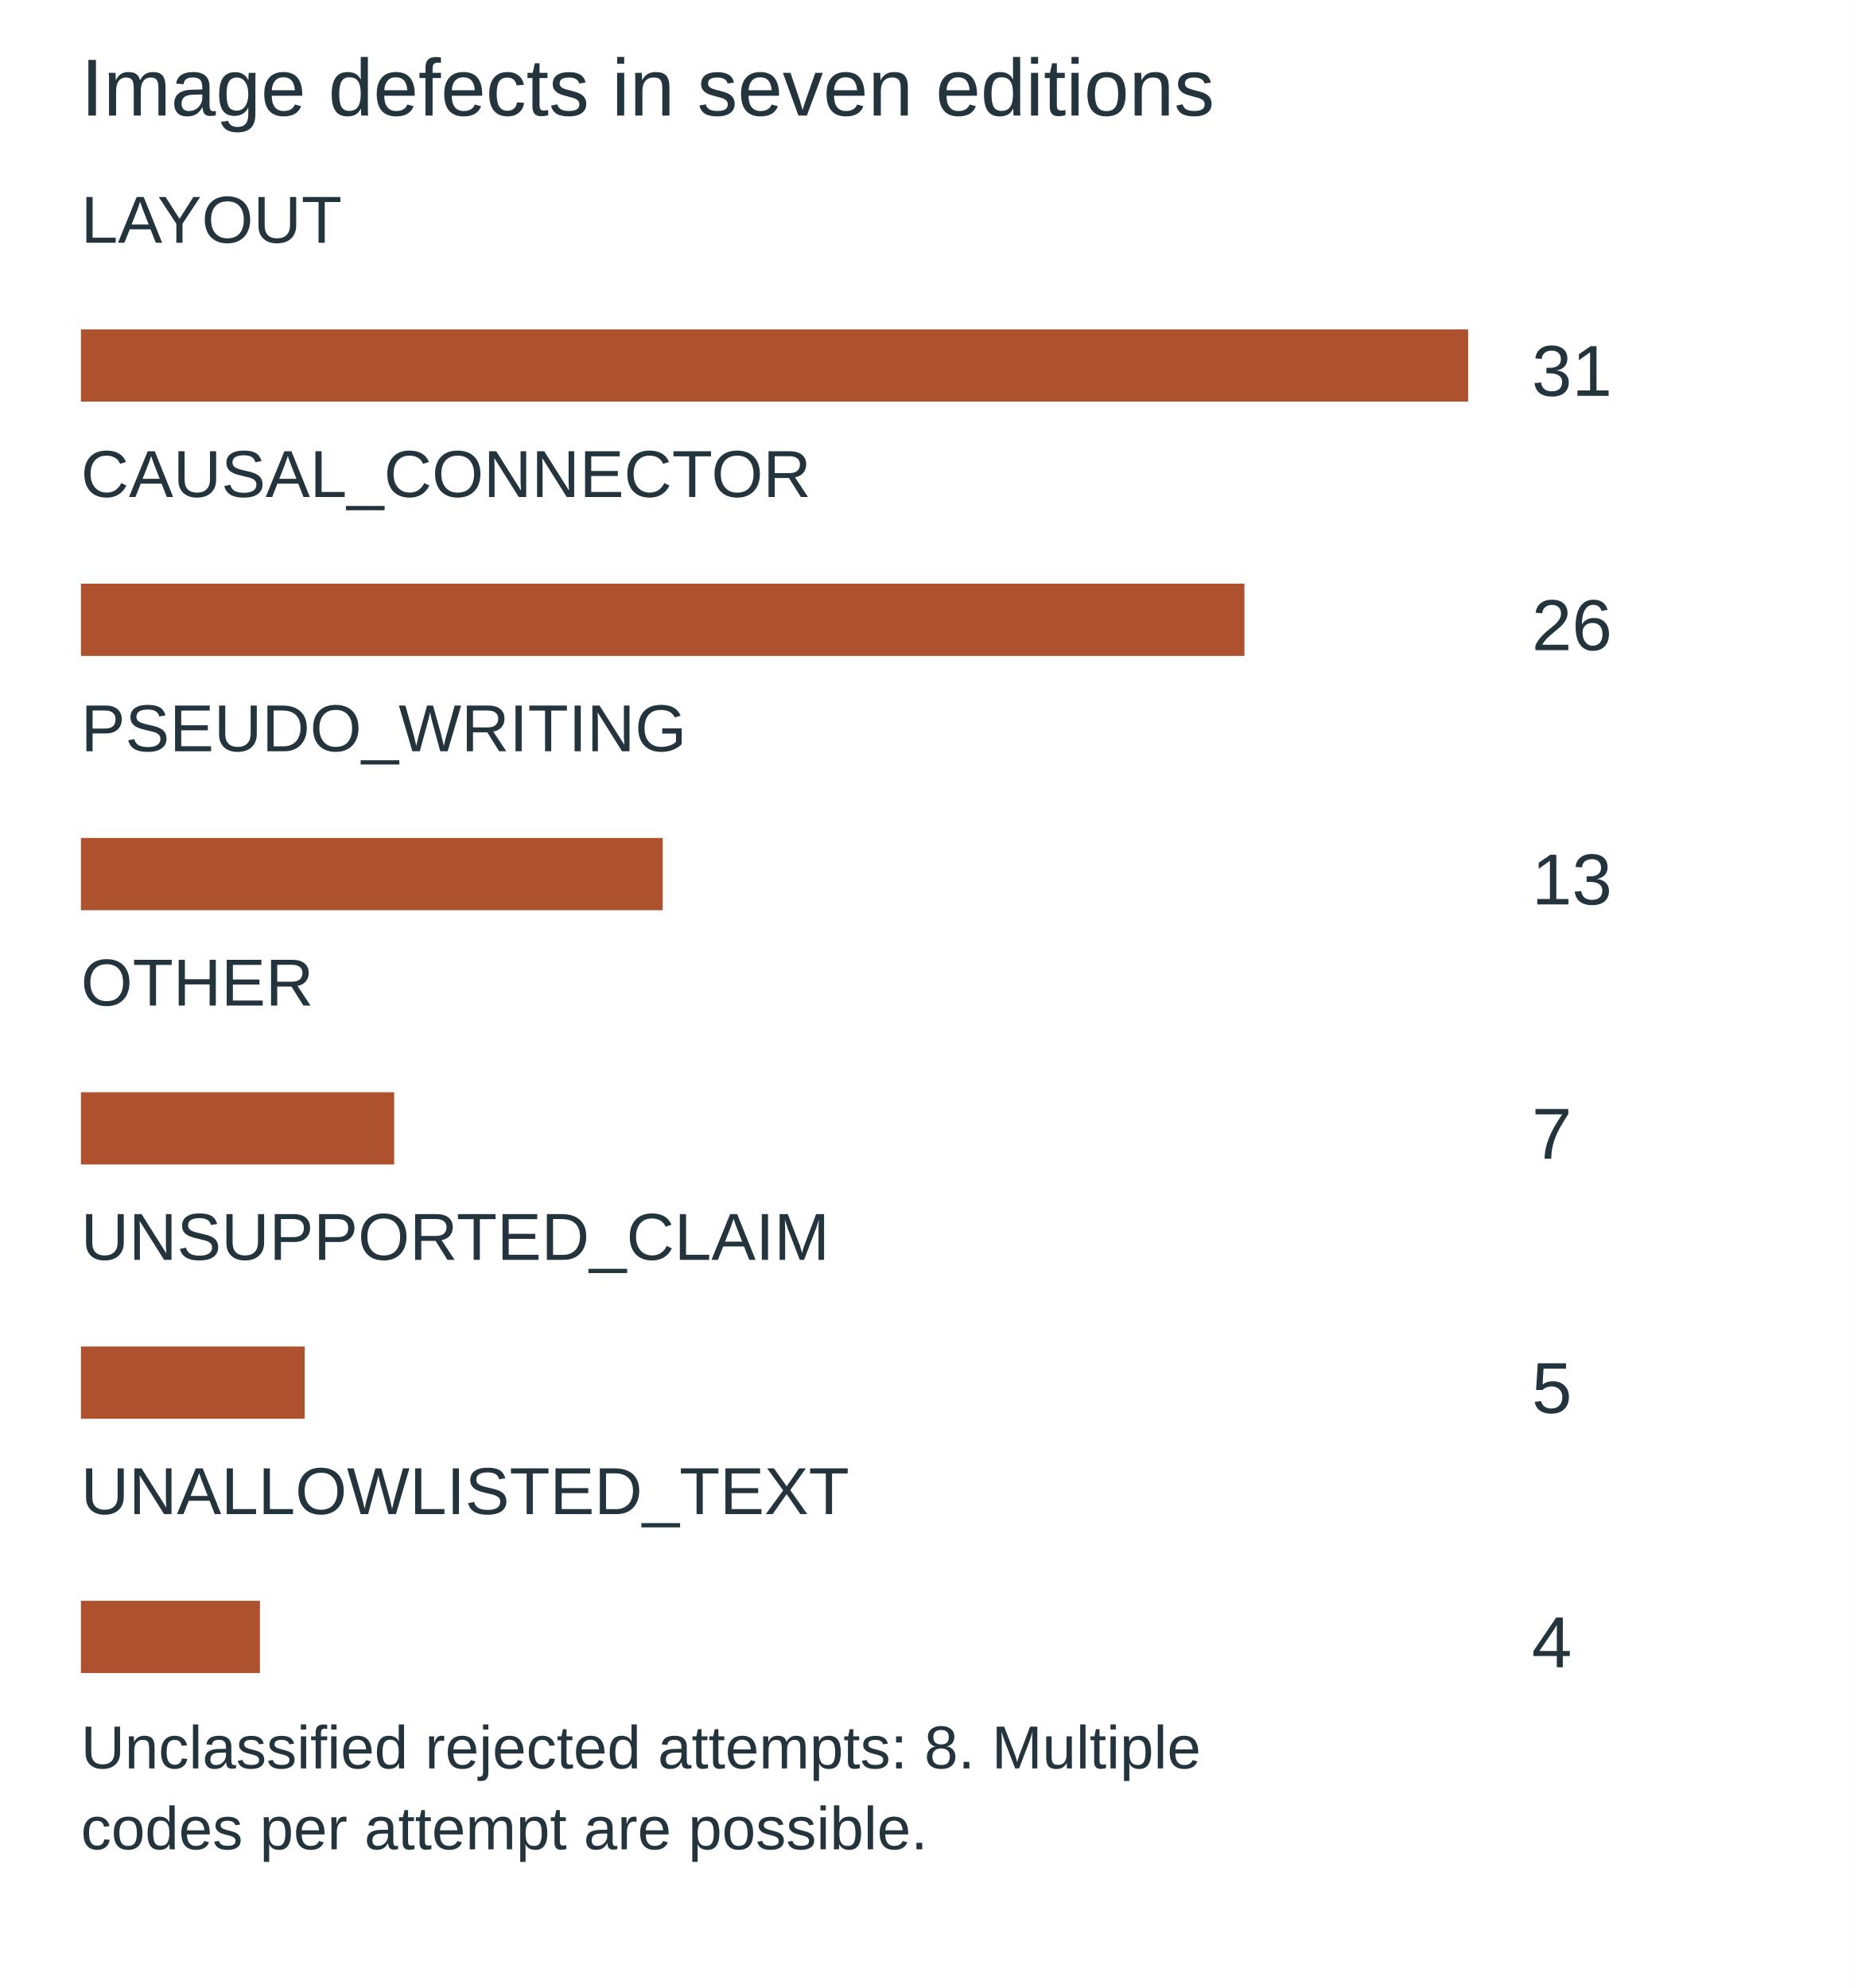
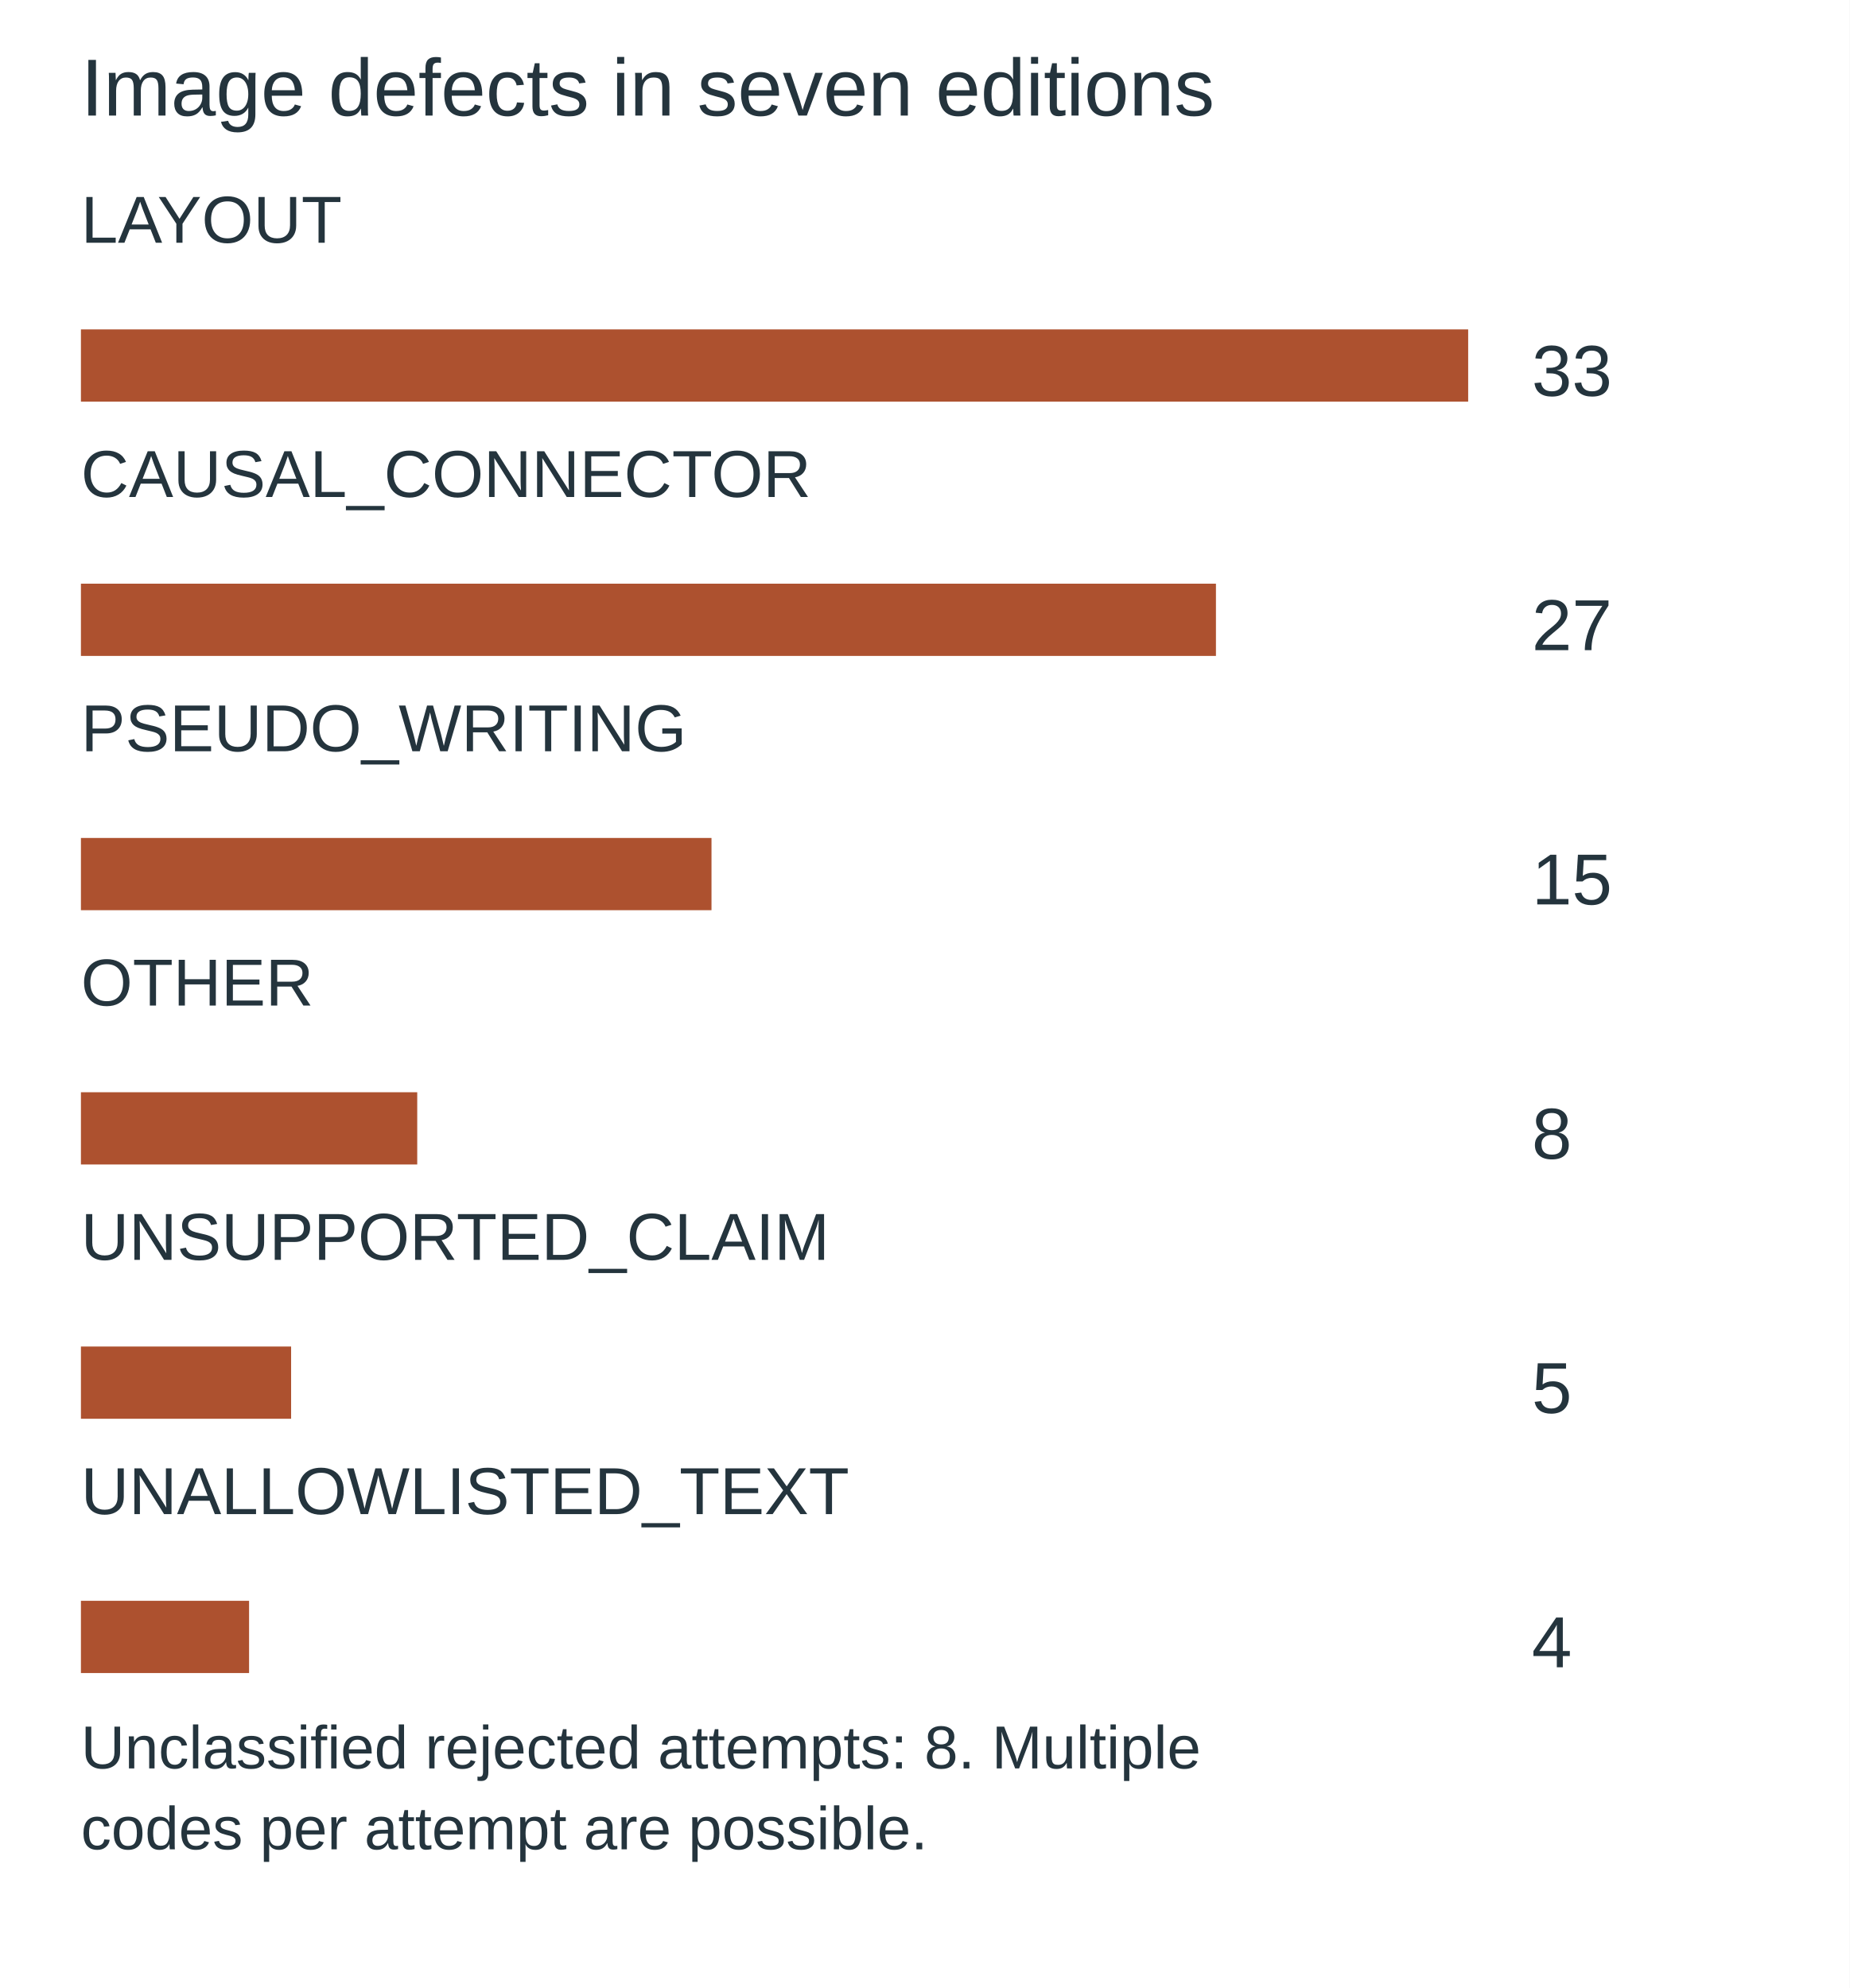
<svg xmlns="http://www.w3.org/2000/svg" width="640" height="688" viewBox="0 0 640 688" role="img" aria-label="Image defects in seven editions">
  <rect width="640" height="688" fill="white" />
  <g font-family="Arial,sans-serif" fill="#24343d">
    <text x="28" y="40" font-size="28">Image defects in seven editions</text>
    <text x="28" y="84" font-size="23">LAYOUT</text>
    <rect x="28" y="114" width="480" height="25" fill="#ad512f" />
-     <text x="530" y="137" font-size="25">31</text>
+     <text x="530" y="137" font-size="25">33</text>
    <text x="28" y="172" font-size="23">CAUSAL_CONNECTOR</text>
-     <rect x="28" y="202" width="402.581" height="25" fill="#ad512f" />
-     <text x="530" y="225" font-size="25">26</text>
+     <rect x="28" y="202" width="392.727" height="25" fill="#ad512f" />
+     <text x="530" y="225" font-size="25">27</text>
    <text x="28" y="260" font-size="23">PSEUDO_WRITING</text>
-     <rect x="28" y="290" width="201.29" height="25" fill="#ad512f" />
-     <text x="530" y="313" font-size="25">13</text>
+     <rect x="28" y="290" width="218.182" height="25" fill="#ad512f" />
+     <text x="530" y="313" font-size="25">15</text>
    <text x="28" y="348" font-size="23">OTHER</text>
-     <rect x="28" y="378" width="108.387" height="25" fill="#ad512f" />
-     <text x="530" y="401" font-size="25">7</text>
+     <rect x="28" y="378" width="116.364" height="25" fill="#ad512f" />
+     <text x="530" y="401" font-size="25">8</text>
    <text x="28" y="436" font-size="23">UNSUPPORTED_CLAIM</text>
-     <rect x="28" y="466" width="77.419" height="25" fill="#ad512f" />
+     <rect x="28" y="466" width="72.727" height="25" fill="#ad512f" />
    <text x="530" y="489" font-size="25">5</text>
    <text x="28" y="524" font-size="23">UNALLOWLISTED_TEXT</text>
-     <rect x="28" y="554" width="61.935" height="25" fill="#ad512f" />
+     <rect x="28" y="554" width="58.182" height="25" fill="#ad512f" />
    <text x="530" y="577" font-size="25">4</text>
    <text x="28" y="612" font-size="21">Unclassified rejected attempts: 8. Multiple</text>
    <text x="28" y="640" font-size="21">codes per attempt are possible.</text>
  </g>
</svg>
